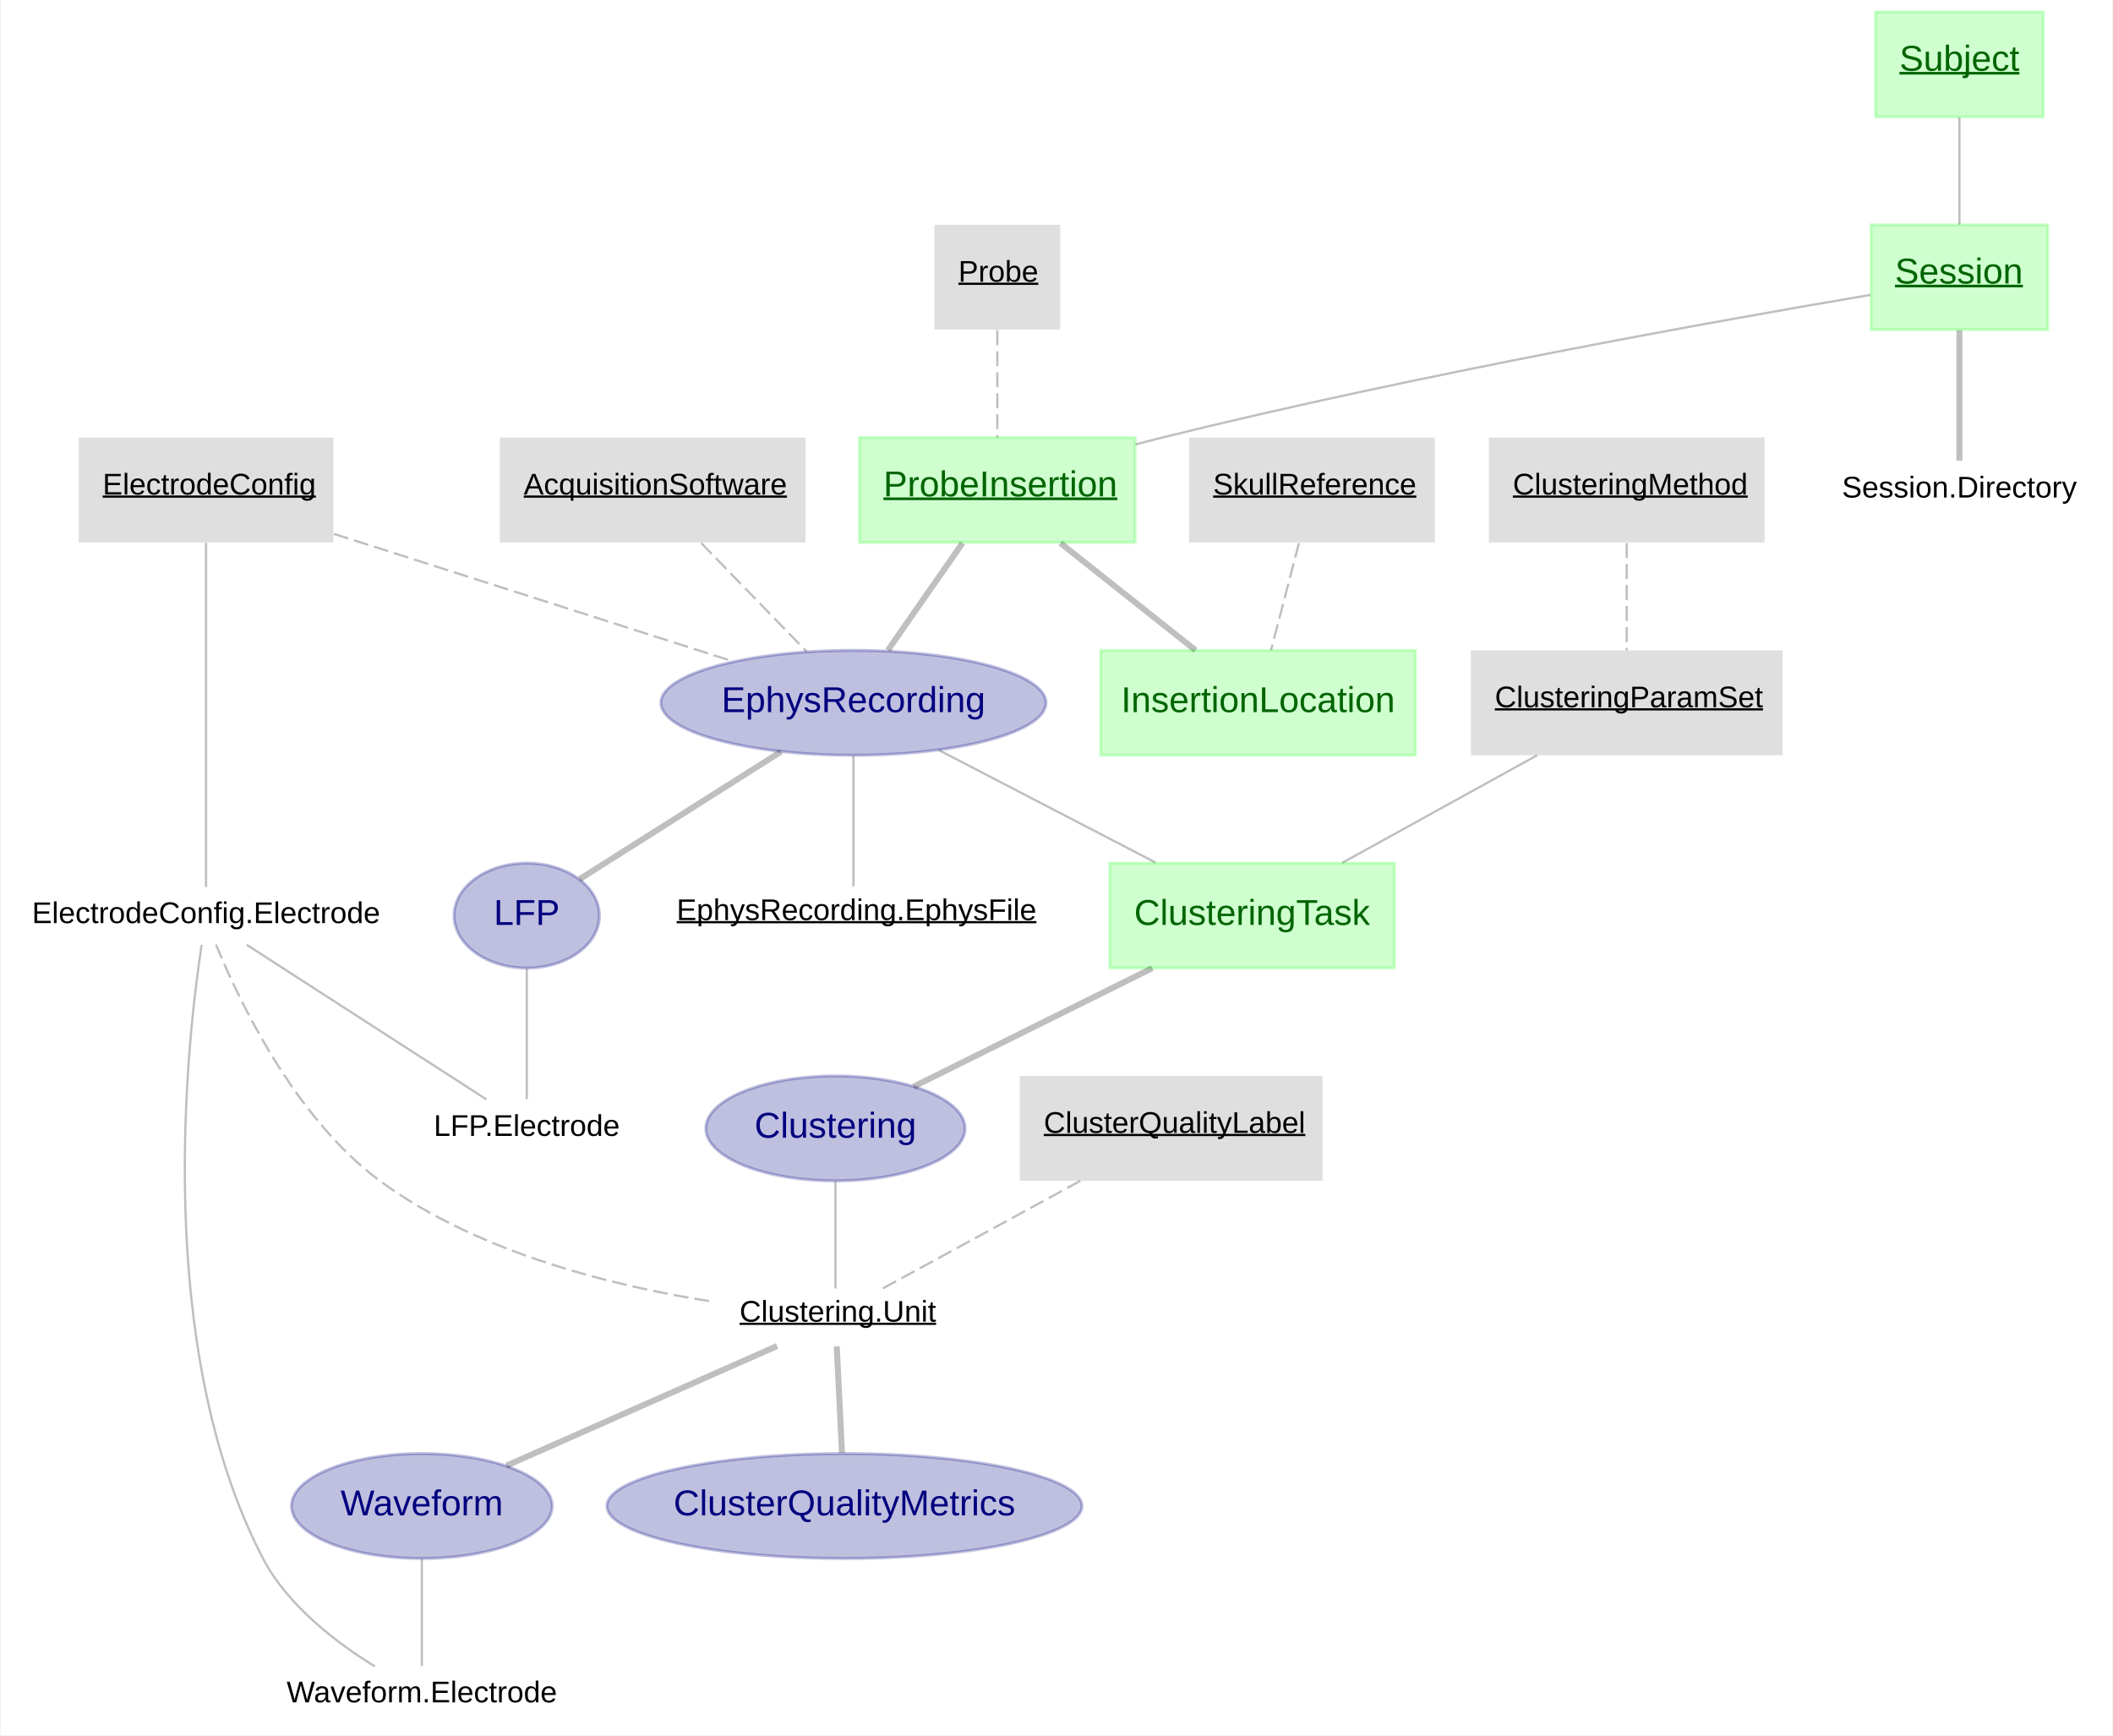
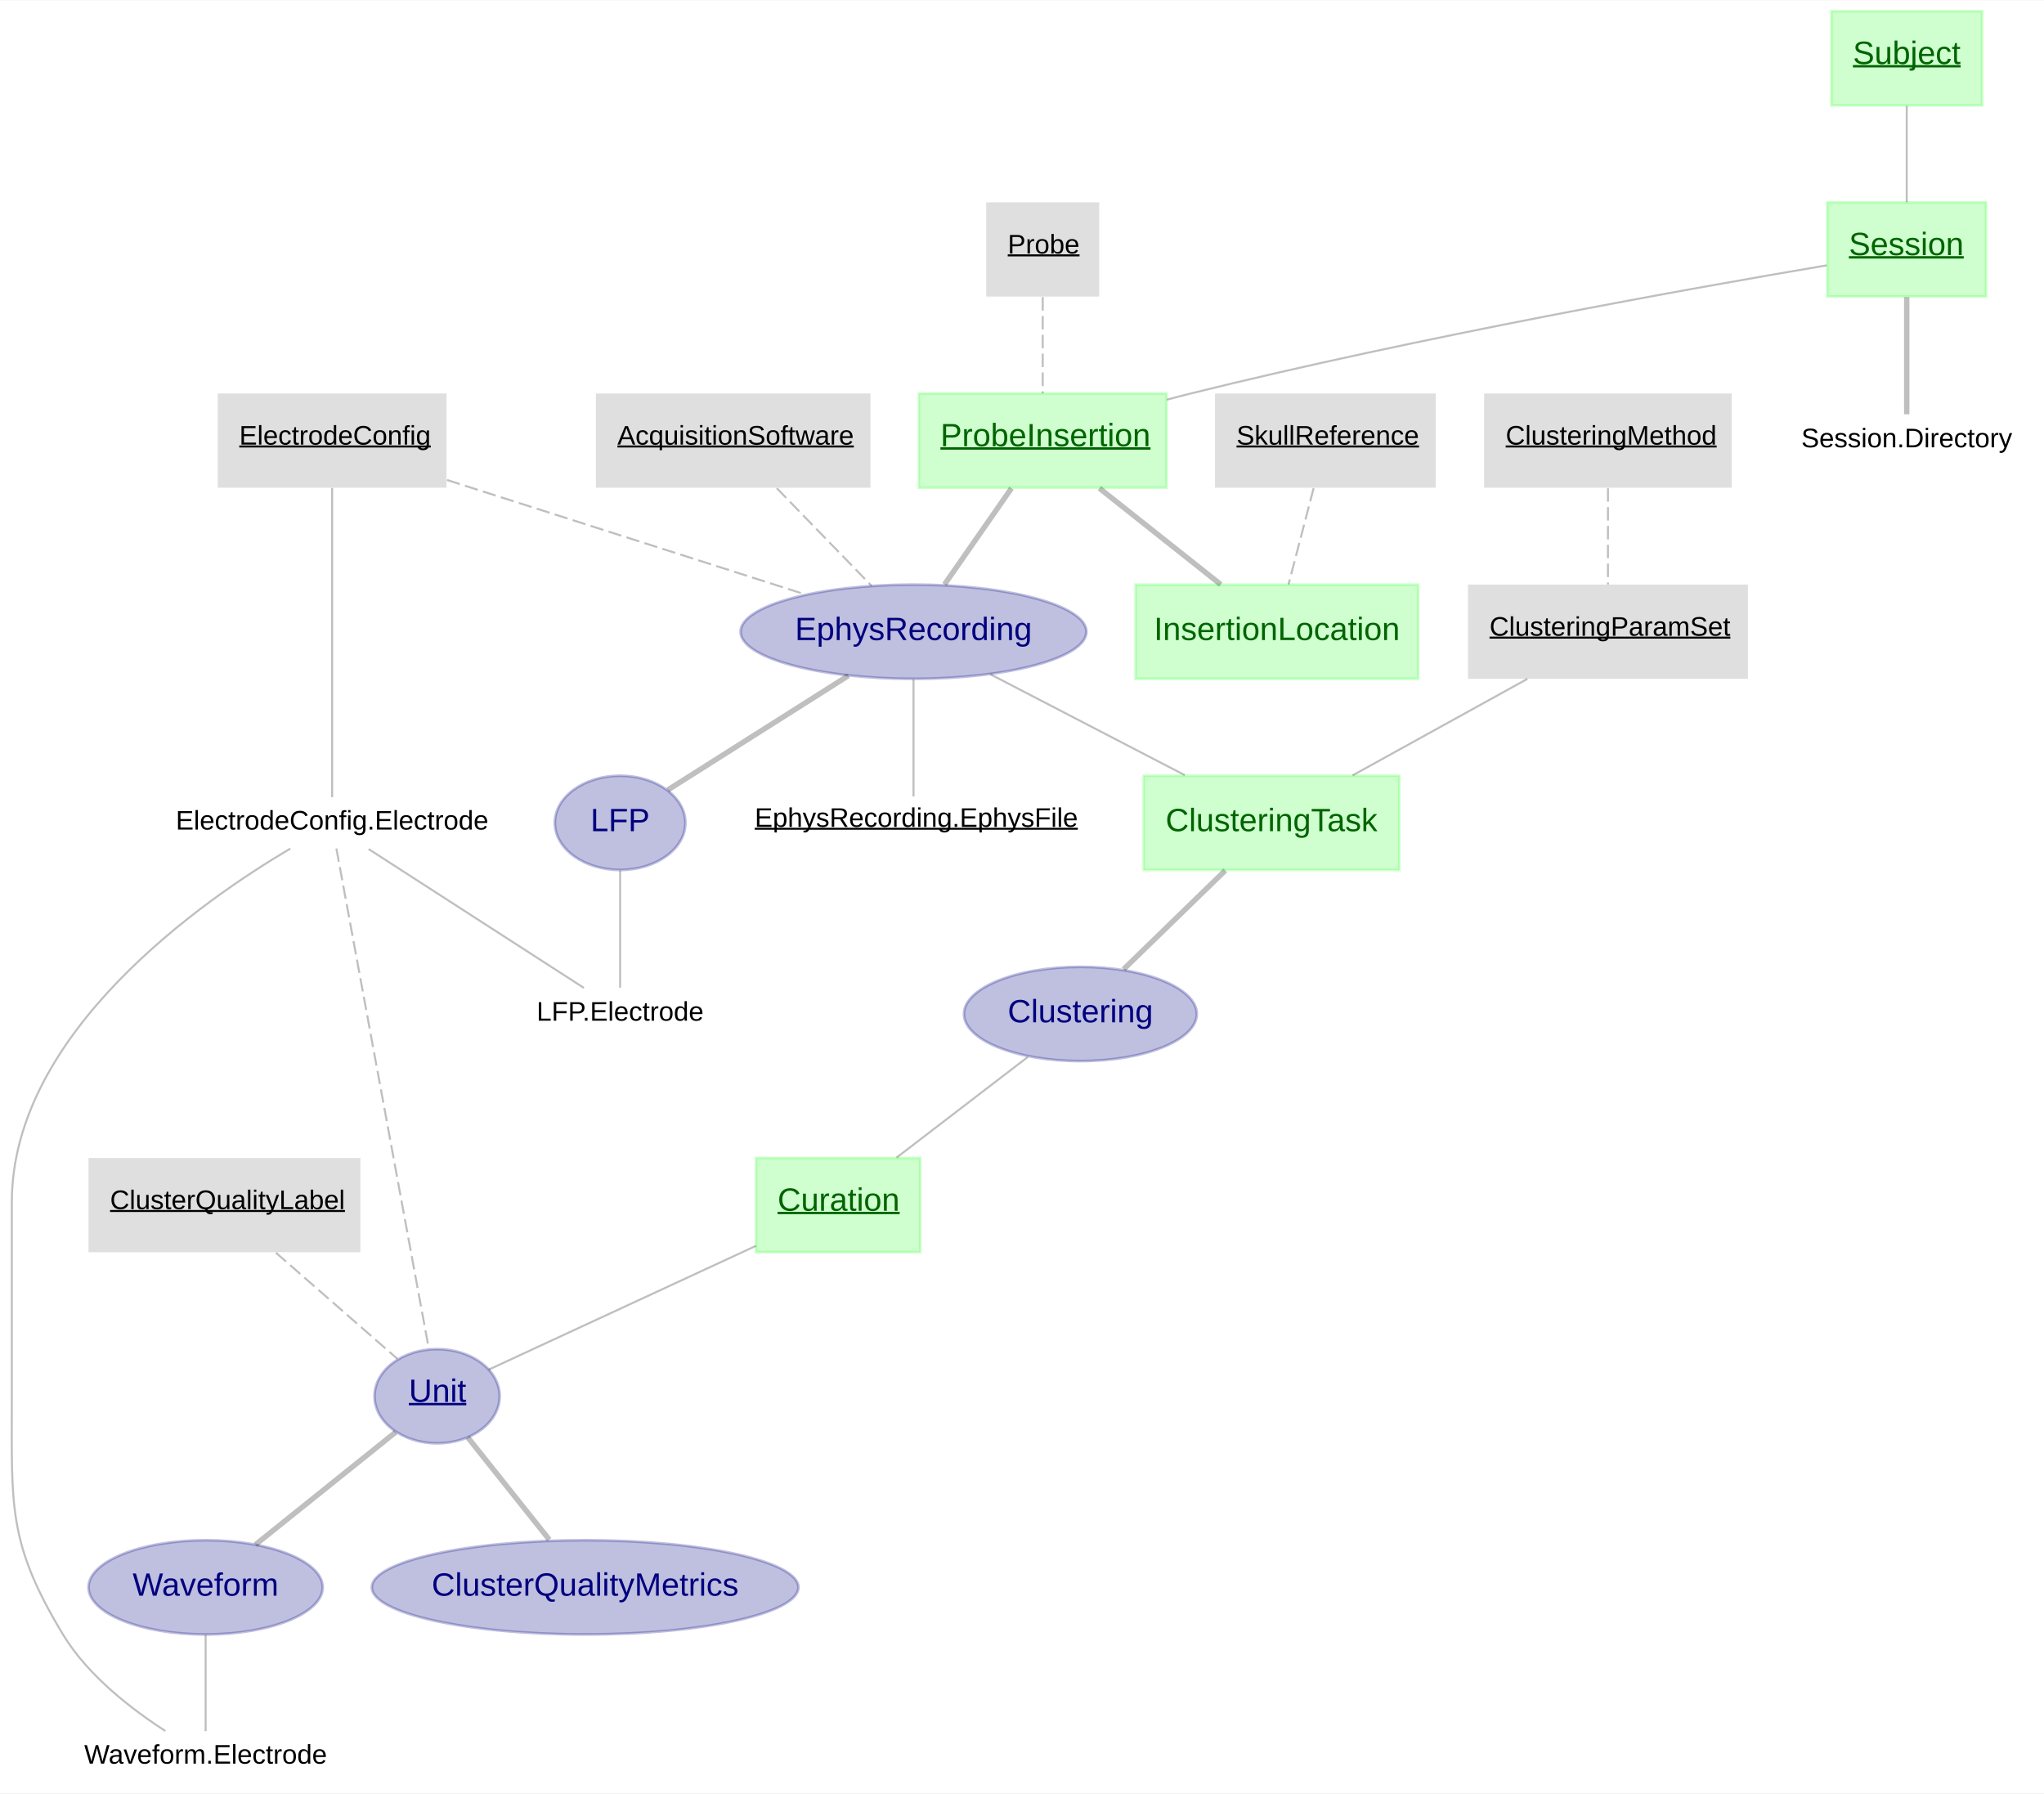
- <svg xmlns="http://www.w3.org/2000/svg" xmlns:xlink="http://www.w3.org/1999/xlink" height="579pt" viewBox="0.00 0.00 704.50 579.00" width="705pt">
-   <g class="graph" id="graph0" transform="scale(1 1) rotate(0) translate(4 575)">
-     <polygon fill="white" points="-4,4 -4,-575 700.5,-575 700.5,4 -4,4" stroke="none" />
+ <svg xmlns="http://www.w3.org/2000/svg" xmlns:xlink="http://www.w3.org/1999/xlink" height="666pt" viewBox="0.00 0.00 759.39 666.00" width="759pt">
+   <g class="graph" id="graph0" transform="scale(1 1) rotate(0) translate(4 662)">
+     <polygon fill="white" points="-4,4 -4,-662 755.391,-662 755.391,4 -4,4" stroke="none" />
    <g class="node" id="node1">
      <g id="a_node1">
        <a xlink:title="→ EphysRecording ------------------------------ lfp_sampling_rate     lfp_time_stamps       lfp_mean              ">
-           <ellipse cx="171.5" cy="-269.5" fill="#00007f" fill-opacity="0.251" rx="24.251" ry="17.5" stroke="#00007f" stroke-opacity="0.251" />
-           <text fill="#00007f" font-family="arial" font-size="12.00" text-anchor="middle" x="171.5" y="-266.4">LFP</text>
-         </a>
-       </g>
+           <ellipse cx="226.391" cy="-356.5" fill="#00007f" fill-opacity="0.251" rx="24.251" ry="17.5" stroke="#00007f" stroke-opacity="0.251" />
+           <text fill="#00007f" font-family="arial" font-size="12.00" text-anchor="middle" x="226.391" y="-353.4">LFP</text>
+         </a>
+       </g>
+     </g>
+     <g class="node" id="node9">
+       <g id="a_node9">
+         <a xlink:title="→ LFP → ElectrodeConfig.Electrode ------------------------------ lfp                   ">
+           <polygon fill="none" points="265.891,-295 186.891,-295 186.891,-276 265.891,-276 265.891,-295" stroke="none" />
+           <text font-family="arial" font-size="10.00" text-anchor="middle" x="226.391" y="-283">LFP.Electrode</text>
+         </a>
+       </g>
+     </g>
+     <g class="edge" id="edge1">
+       <path d="M226.391,-338.797C226.391,-325.077 226.391,-306.185 226.391,-295.265" fill="none" stroke="#000000" stroke-opacity="0.251" stroke-width="0.75" />
+     </g>
+     <g class="node" id="node2">
+       <g id="a_node2">
+         <a xlink:title="→ ClusteringTask ------------------------------ clustering_time       ">
+           <ellipse cx="397.391" cy="-285.5" fill="#00007f" fill-opacity="0.251" rx="43.25" ry="17.5" stroke="#00007f" stroke-opacity="0.251" />
+           <text fill="#00007f" font-family="arial" font-size="12.00" text-anchor="middle" x="397.391" y="-282.4">Clustering</text>
+         </a>
+       </g>
+     </g>
+     <g class="node" id="node12">
+       <g id="a_node12">
+         <a xlink:title="→ Clustering curation_id           ------------------------------ curation_time         curation_output_dir   quality_control       manual_curation       curation_note=&quot;&quot;      ">
+           <polygon fill="#00ff00" fill-opacity="0.188" points="337.891,-232 276.891,-232 276.891,-197 337.891,-197 337.891,-232" stroke="#00ff00" stroke-opacity="0.188" />
+           <text fill="darkgreen" font-family="arial" font-size="12.00" text-anchor="start" text-decoration="underline" x="284.891" y="-212.4">Curation</text>
+         </a>
+       </g>
+     </g>
+     <g class="edge" id="edge2">
+       <path d="M377.863,-269.528C363.49,-258.509 343.95,-243.528 329.09,-232.136" fill="none" stroke="#000000" stroke-opacity="0.251" stroke-width="0.75" />
+     </g>
+     <g class="node" id="node3">
+       <g id="a_node3">
+         <a xlink:title="→ Session ------------------------------ session_dir           ">
+           <polygon fill="none" points="751.391,-508 657.391,-508 657.391,-489 751.391,-489 751.391,-508" stroke="none" />
+           <text font-family="arial" font-size="10.00" text-anchor="middle" x="704.391" y="-496">Session.Directory</text>
+         </a>
+       </g>
+     </g>
+     <g class="node" id="node4">
+       <g id="a_node4">
+         <a xlink:title="electrode_config_hash  ------------------------------ → ProbeType electrode_config_name  ">
+           <polygon fill="#000000" fill-opacity="0.125" points="161.891,-516 76.891,-516 76.891,-481 161.891,-481 161.891,-516" stroke="none" />
+           <text font-family="arial" font-size="10.00" text-anchor="start" text-decoration="underline" x="84.891" y="-497">ElectrodeConfig</text>
+         </a>
+       </g>
+     </g>
+     <g class="node" id="node6">
+       <g id="a_node6">
+         <a xlink:title="→ ProbeInsertion ------------------------------ → ElectrodeConfig → AcquisitionSoftware sampling_rate         ">
+           <ellipse cx="335.391" cy="-427.5" fill="#00007f" fill-opacity="0.251" rx="64.25" ry="17.5" stroke="#00007f" stroke-opacity="0.251" />
+           <text fill="#00007f" font-family="arial" font-size="12.00" text-anchor="middle" x="335.391" y="-424.4">EphysRecording</text>
+         </a>
+       </g>
+     </g>
+     <g class="edge" id="edge3">
+       <path d="M162.066,-483.868C200.794,-471.496 257.475,-453.39 295.358,-441.288" fill="none" stroke="#000000" stroke-dasharray="5,2" stroke-opacity="0.251" stroke-width="0.75" />
+     </g>
+     <g class="node" id="node18">
+       <g id="a_node18">
+         <a xlink:title="→ ElectrodeConfig → ProbeType.Electrode ------------------------------ used_in_reference=null  ">
+           <polygon fill="none" points="183.891,-366 54.891,-366 54.891,-347 183.891,-347 183.891,-366" stroke="none" />
+           <text font-family="arial" font-size="10.00" text-anchor="middle" x="119.391" y="-354">ElectrodeConfig.Electrode</text>
+         </a>
+       </g>
+     </g>
+     <g class="edge" id="edge4">
+       <path d="M119.391,-480.89C119.391,-450.904 119.391,-388.736 119.391,-366.035" fill="none" stroke="#000000" stroke-opacity="0.251" stroke-width="0.75" />
+     </g>
+     <g class="node" id="node5">
+       <g id="a_node5">
+         <a xlink:title="→ ProbeInsertion ------------------------------ → SkullReference ap_location           ml_location           depth                 theta=null            phi=null              beta=null             ">
+           <polygon fill="#00ff00" fill-opacity="0.188" points="522.891,-445 417.891,-445 417.891,-410 522.891,-410 522.891,-445" stroke="#00ff00" stroke-opacity="0.188" />
+           <text fill="darkgreen" font-family="arial" font-size="12.00" text-anchor="middle" x="470.391" y="-424.4">InsertionLocation</text>
+         </a>
+       </g>
+     </g>
+     <g class="edge" id="edge5">
+       <path d="M311.201,-411.187C290.88,-398.323 262.315,-380.241 244.078,-368.696" fill="none" stroke="#000000" stroke-opacity="0.251" stroke-width="2" />
+     </g>
+     <g class="node" id="node16">
+       <g id="a_node16">
+         <a xlink:title="→ EphysRecording → ClusteringParamSet ------------------------------ clustering_output_dir  task_mode=&quot;load&quot;      ">
+           <polygon fill="#00ff00" fill-opacity="0.188" points="515.891,-374 420.891,-374 420.891,-339 515.891,-339 515.891,-374" stroke="#00ff00" stroke-opacity="0.188" />
+           <text fill="darkgreen" font-family="arial" font-size="12.00" text-anchor="middle" x="468.391" y="-353.4">ClusteringTask</text>
+         </a>
+       </g>
+     </g>
+     <g class="edge" id="edge6">
+       <path d="M363.923,-411.698C385.142,-400.689 414.118,-385.657 436.171,-374.216" fill="none" stroke="#000000" stroke-opacity="0.251" stroke-width="0.75" />
+     </g>
+     <g class="node" id="node21">
+       <g id="a_node21">
+         <a xlink:title="→ EphysRecording file_path             ">
+           <polygon fill="none" points="402.391,-366 268.391,-366 268.391,-347 402.391,-347 402.391,-366" stroke="none" />
+           <text font-family="arial" font-size="10.00" text-anchor="start" text-decoration="underline" x="276.391" y="-355">EphysRecording.EphysFile</text>
+         </a>
+       </g>
+     </g>
+     <g class="edge" id="edge7">
+       <path d="M335.391,-409.797C335.391,-396.077 335.391,-377.185 335.391,-366.265" fill="none" stroke="#000000" stroke-opacity="0.251" stroke-width="0.75" />
+     </g>
+     <g class="node" id="node7">
+       <g id="a_node7">
+         <a xlink:title="→ Unit ------------------------------ peak_chn_waveform_mean  ">
+           <ellipse cx="72.391" cy="-72.5" fill="#00007f" fill-opacity="0.251" rx="43.501" ry="17.5" stroke="#00007f" stroke-opacity="0.251" />
+           <text fill="#00007f" font-family="arial" font-size="12.00" text-anchor="middle" x="72.391" y="-69.4">Waveform</text>
+         </a>
+       </g>
+     </g>
+     <g class="node" id="node19">
+       <g id="a_node19">
+         <a xlink:title="→ Waveform → ElectrodeConfig.Electrode ------------------------------ waveform_mean         waveforms=null        ">
+           <polygon fill="none" points="124.391,-19 20.391,-19 20.391,-0 124.391,-0 124.391,-19" stroke="none" />
+           <text font-family="arial" font-size="10.00" text-anchor="middle" x="72.391" y="-7">Waveform.Electrode</text>
+         </a>
+       </g>
+     </g>
+     <g class="edge" id="edge8">
+       <path d="M72.391,-54.831C72.391,-43.261 72.391,-28.322 72.391,-19.078" fill="none" stroke="#000000" stroke-opacity="0.251" stroke-width="0.75" />
+     </g>
+     <g class="node" id="node8">
+       <g id="a_node8">
+         <a xlink:title="cluster_quality_label  ------------------------------ cluster_quality_description  ">
+           <polygon fill="#000000" fill-opacity="0.125" points="129.891,-232 28.891,-232 28.891,-197 129.891,-197 129.891,-232" stroke="none" />
+           <text font-family="arial" font-size="10.00" text-anchor="start" text-decoration="underline" x="36.891" y="-213">ClusterQualityLabel</text>
+         </a>
+       </g>
+     </g>
+     <g class="node" id="node22">
+       <g id="a_node22">
+         <a xlink:title="→ Curation unit                  ------------------------------ → ElectrodeConfig.Electrode → ClusterQualityLabel spike_count           spike_times           spike_sites           spike_depths          ">
+           <ellipse cx="158.391" cy="-143.5" fill="#00007f" fill-opacity="0.251" rx="23.251" ry="17.5" stroke="#00007f" stroke-opacity="0.251" />
+           <text fill="#00007f" font-family="arial" font-size="12.00" text-anchor="start" text-decoration="underline" x="147.891" y="-141.4">Unit</text>
+         </a>
+       </g>
+     </g>
+     <g class="edge" id="edge9">
+       <path d="M98.515,-196.797C112.397,-184.672 130.903,-168.509 143.648,-157.377" fill="none" stroke="#000000" stroke-dasharray="5,2" stroke-opacity="0.251" stroke-width="0.75" />
+     </g>
+     <g class="node" id="node10">
+       <g id="a_node10">
+         <a xlink:title="subject               ------------------------------ sex                   subject_birth_date    subject_description=&quot;&quot;  ">
+           <polygon fill="#00ff00" fill-opacity="0.188" points="732.391,-658 676.391,-658 676.391,-623 732.391,-623 732.391,-658" stroke="#00ff00" stroke-opacity="0.188" />
+           <text fill="darkgreen" font-family="arial" font-size="12.00" text-anchor="start" text-decoration="underline" x="684.391" y="-638.4">Subject</text>
+         </a>
+       </g>
+     </g>
+     <g class="node" id="node14">
+       <g id="a_node14">
+         <a xlink:title="→ Subject session_datetime      ">
+           <polygon fill="#00ff00" fill-opacity="0.188" points="733.891,-587 674.891,-587 674.891,-552 733.891,-552 733.891,-587" stroke="#00ff00" stroke-opacity="0.188" />
+           <text fill="darkgreen" font-family="arial" font-size="12.00" text-anchor="start" text-decoration="underline" x="682.891" y="-567.4">Session</text>
+         </a>
+       </g>
+     </g>
+     <g class="edge" id="edge10">
+       <path d="M704.391,-622.797C704.391,-611.949 704.391,-597.867 704.391,-587.049" fill="none" stroke="#000000" stroke-opacity="0.251" stroke-width="0.75" />
+     </g>
+     <g class="node" id="node11">
+       <g id="a_node11">
+         <a xlink:title="acq_software          ">
+           <polygon fill="#000000" fill-opacity="0.125" points="319.391,-516 217.391,-516 217.391,-481 319.391,-481 319.391,-516" stroke="none" />
+           <text font-family="arial" font-size="10.00" text-anchor="start" text-decoration="underline" x="225.391" y="-497">AcquisitionSoftware</text>
+         </a>
+       </g>
+     </g>
+     <g class="edge" id="edge11">
+       <path d="M284.61,-480.797C295.299,-469.789 309.221,-455.452 319.783,-444.574" fill="none" stroke="#000000" stroke-dasharray="5,2" stroke-opacity="0.251" stroke-width="0.75" />
+     </g>
+     <g class="edge" id="edge12">
+       <path d="M276.879,-199.37C247.08,-185.571 202.653,-164.997 177.522,-153.359" fill="none" stroke="#000000" stroke-opacity="0.251" stroke-width="0.75" />
+     </g>
+     <g class="node" id="node13">
+       <g id="a_node13">
+         <a xlink:title="skull_reference       ">
+           <polygon fill="#000000" fill-opacity="0.125" points="529.391,-516 447.391,-516 447.391,-481 529.391,-481 529.391,-516" stroke="none" />
+           <text font-family="arial" font-size="10.00" text-anchor="start" text-decoration="underline" x="455.391" y="-497">SkullReference</text>
+         </a>
+       </g>
+     </g>
+     <g class="edge" id="edge13">
+       <path d="M484.034,-480.797C481.204,-469.949 477.531,-455.867 474.709,-445.049" fill="none" stroke="#000000" stroke-dasharray="5,2" stroke-opacity="0.251" stroke-width="0.75" />
+     </g>
+     <g class="edge" id="edge14">
+       <path d="M704.391,-551.797C704.391,-538.077 704.391,-519.185 704.391,-508.265" fill="none" stroke="#000000" stroke-opacity="0.251" stroke-width="2" />
+     </g>
+     <g class="node" id="node24">
+       <g id="a_node24">
+         <a xlink:title="→ Session insertion_number      ------------------------------ → Probe ">
+           <polygon fill="#00ff00" fill-opacity="0.188" points="429.391,-516 337.391,-516 337.391,-481 429.391,-481 429.391,-516" stroke="#00ff00" stroke-opacity="0.188" />
+           <text fill="darkgreen" font-family="arial" font-size="12.00" text-anchor="start" text-decoration="underline" x="345.391" y="-496.4">ProbeInsertion</text>
+         </a>
+       </g>
+     </g>
+     <g class="edge" id="edge15">
+       <path d="M674.664,-563.599C625.283,-555.243 523.369,-537.08 438.391,-516 435.489,-515.28 432.511,-514.502 429.516,-513.69" fill="none" stroke="#000000" stroke-opacity="0.251" stroke-width="0.75" />
+     </g>
+     <g class="node" id="node15">
+       <g id="a_node15">
+         <a xlink:title="clustering_method     ------------------------------ clustering_method_desc  ">
+           <polygon fill="#000000" fill-opacity="0.125" points="639.391,-516 547.391,-516 547.391,-481 639.391,-481 639.391,-516" stroke="none" />
+           <text font-family="arial" font-size="10.00" text-anchor="start" text-decoration="underline" x="555.391" y="-497">ClusteringMethod</text>
+         </a>
+       </g>
+     </g>
+     <g class="node" id="node17">
+       <g id="a_node17">
+         <a xlink:title="paramset_idx          ------------------------------ → ClusteringMethod paramset_desc         param_set_hash        params                UNIQUE INDEX (param_set_hash) ">
+           <polygon fill="#000000" fill-opacity="0.125" points="645.391,-445 541.391,-445 541.391,-410 645.391,-410 645.391,-445" stroke="none" />
+           <text font-family="arial" font-size="10.00" text-anchor="start" text-decoration="underline" x="549.391" y="-426">ClusteringParamSet</text>
+         </a>
+       </g>
+     </g>
+     <g class="edge" id="edge16">
+       <path d="M593.391,-480.797C593.391,-469.949 593.391,-455.867 593.391,-445.049" fill="none" stroke="#000000" stroke-dasharray="5,2" stroke-opacity="0.251" stroke-width="0.75" />
+     </g>
+     <g class="edge" id="edge17">
+       <path d="M451.204,-338.797C439.713,-327.629 424.696,-313.036 413.447,-302.103" fill="none" stroke="#000000" stroke-opacity="0.251" stroke-width="2" />
+     </g>
+     <g class="edge" id="edge18">
+       <path d="M563.451,-409.973C543.805,-399.128 518.205,-384.997 498.521,-374.132" fill="none" stroke="#000000" stroke-opacity="0.251" stroke-width="0.75" />
+     </g>
+     <g class="edge" id="edge19">
+       <path d="M132.943,-346.761C153.525,-333.489 192.433,-308.398 212.95,-295.168" fill="none" stroke="#000000" stroke-opacity="0.251" stroke-width="0.75" />
+     </g>
+     <g class="edge" id="edge20">
+       <path d="M103.834,-346.924C71.578,-327.869 0.391,-278.661 0.391,-215.5 0.391,-215.5 0.391,-215.5 0.391,-142.5 0.391,-102.705 -1.174,-89.069 19.391,-55 28.705,-39.571 45.3,-26.945 57.447,-19.134" fill="none" stroke="#000000" stroke-opacity="0.251" stroke-width="0.75" />
+     </g>
+     <g class="edge" id="edge21">
+       <path d="M120.969,-346.967C126.84,-315.202 147.494,-203.457 155.338,-161.018" fill="none" stroke="#000000" stroke-dasharray="5,2" stroke-opacity="0.251" stroke-width="0.75" />
+     </g>
+     <g class="node" id="node20">
+       <g id="a_node20">
+         <a xlink:title="→ Unit ------------------------------ amp                   snr                   isi_violation         firing_rate           presence_ratio        amplitude_cutoff      isolation_distance=null  l_ratio=null          d_prime=null          nn_hit_rate=null      nn_miss_rate=null     silhouette_score=null  max_drift=null        cumulative_drift=null  ">
+           <ellipse cx="213.391" cy="-72.5" fill="#00007f" fill-opacity="0.251" rx="79.25" ry="17.5" stroke="#00007f" stroke-opacity="0.251" />
+           <text fill="#00007f" font-family="arial" font-size="12.00" text-anchor="middle" x="213.391" y="-69.4">ClusterQualityMetrics</text>
+         </a>
+       </g>
+     </g>
+     <g class="edge" id="edge22">
+       <path d="M143.016,-130.164C128.426,-118.458 106.476,-100.847 90.925,-88.37" fill="none" stroke="#000000" stroke-opacity="0.251" stroke-width="2" />
+     </g>
+     <g class="edge" id="edge23">
+       <path d="M169.787,-128.203C178.597,-117.151 190.812,-101.827 200.073,-90.209" fill="none" stroke="#000000" stroke-opacity="0.251" stroke-width="2" />
    </g>
    <g class="node" id="node23">
      <g id="a_node23">
-         <a xlink:title="→ LFP → ElectrodeConfig.Electrode ------------------------------ lfp                   ">
-           <polygon fill="none" points="211,-208 132,-208 132,-189 211,-189 211,-208" stroke="none" />
-           <text font-family="arial" font-size="10.00" text-anchor="middle" x="171.5" y="-196">LFP.Electrode</text>
-         </a>
-       </g>
-     </g>
-     <g class="edge" id="edge1">
-       <path d="M171.5,-251.797C171.5,-238.077 171.5,-219.185 171.5,-208.265" fill="none" stroke="#000000" stroke-opacity="0.251" stroke-width="0.75" />
-     </g>
-     <g class="node" id="node2">
-       <g id="a_node2">
-         <a xlink:title="acq_software          ">
-           <polygon fill="#000000" fill-opacity="0.125" points="264.5,-429 162.5,-429 162.5,-394 264.5,-394 264.5,-429" stroke="none" />
-           <text font-family="arial" font-size="10.00" text-anchor="start" text-decoration="underline" x="170.5" y="-410">AcquisitionSoftware</text>
-         </a>
-       </g>
-     </g>
-     <g class="node" id="node14">
-       <g id="a_node14">
-         <a xlink:title="→ ProbeInsertion ------------------------------ → ElectrodeConfig → AcquisitionSoftware sampling_rate         ">
-           <ellipse cx="280.5" cy="-340.5" fill="#00007f" fill-opacity="0.251" rx="64.25" ry="17.5" stroke="#00007f" stroke-opacity="0.251" />
-           <text fill="#00007f" font-family="arial" font-size="12.00" text-anchor="middle" x="280.5" y="-337.4">EphysRecording</text>
-         </a>
-       </g>
-     </g>
-     <g class="edge" id="edge2">
-       <path d="M229.719,-393.797C240.408,-382.789 254.329,-368.452 264.892,-357.574" fill="none" stroke="#000000" stroke-dasharray="5,2" stroke-opacity="0.251" stroke-width="0.75" />
-     </g>
-     <g class="node" id="node3">
-       <g id="a_node3">
-         <a xlink:title="→ ClusteringTask ------------------------------ clustering_time       quality_control       manual_curation       clustering_note=&quot;&quot;    ">
-           <ellipse cx="274.5" cy="-198.5" fill="#00007f" fill-opacity="0.251" rx="43.25" ry="17.5" stroke="#00007f" stroke-opacity="0.251" />
-           <text fill="#00007f" font-family="arial" font-size="12.00" text-anchor="middle" x="274.5" y="-195.4">Clustering</text>
-         </a>
-       </g>
-     </g>
-     <g class="node" id="node15">
-       <g id="a_node15">
-         <a xlink:title="→ Clustering unit                  ------------------------------ → ElectrodeConfig.Electrode → ClusterQualityLabel spike_count           spike_times           spike_sites           spike_depths          ">
-           <polygon fill="none" points="314.5,-145 234.5,-145 234.5,-126 314.5,-126 314.5,-145" stroke="none" />
-           <text font-family="arial" font-size="10.00" text-anchor="start" text-decoration="underline" x="242.5" y="-134">Clustering.Unit</text>
-         </a>
-       </g>
-     </g>
-     <g class="edge" id="edge3">
-       <path d="M274.5,-180.831C274.5,-169.261 274.5,-154.322 274.5,-145.078" fill="none" stroke="#000000" stroke-opacity="0.251" stroke-width="0.75" />
-     </g>
-     <g class="node" id="node4">
-       <g id="a_node4">
-         <a xlink:title="skull_reference       ">
-           <polygon fill="#000000" fill-opacity="0.125" points="474.5,-429 392.5,-429 392.5,-394 474.5,-394 474.5,-429" stroke="none" />
-           <text font-family="arial" font-size="10.00" text-anchor="start" text-decoration="underline" x="400.5" y="-410">SkullReference</text>
-         </a>
-       </g>
-     </g>
-     <g class="node" id="node17">
-       <g id="a_node17">
-         <a xlink:title="→ ProbeInsertion ------------------------------ → SkullReference ap_location           ml_location           depth                 theta=null            phi=null              beta=null             ">
-           <polygon fill="#00ff00" fill-opacity="0.188" points="468,-358 363,-358 363,-323 468,-323 468,-358" stroke="#00ff00" stroke-opacity="0.188" />
-           <text fill="darkgreen" font-family="arial" font-size="12.00" text-anchor="middle" x="415.5" y="-337.4">InsertionLocation</text>
-         </a>
-       </g>
-     </g>
-     <g class="edge" id="edge4">
-       <path d="M429.143,-393.797C426.313,-382.949 422.639,-368.867 419.817,-358.049" fill="none" stroke="#000000" stroke-dasharray="5,2" stroke-opacity="0.251" stroke-width="0.75" />
-     </g>
-     <g class="node" id="node5">
-       <g id="a_node5">
-         <a xlink:title="→ Session ------------------------------ session_dir           ">
-           <polygon fill="none" points="696.5,-421 602.5,-421 602.5,-402 696.5,-402 696.5,-421" stroke="none" />
-           <text font-family="arial" font-size="10.00" text-anchor="middle" x="649.5" y="-409">Session.Directory</text>
-         </a>
-       </g>
-     </g>
-     <g class="node" id="node6">
-       <g id="a_node6">
-         <a xlink:title="→ ElectrodeConfig → ProbeType.Electrode ------------------------------ used_in_reference=null  ">
-           <polygon fill="none" points="129,-279 0,-279 0,-260 129,-260 129,-279" stroke="none" />
-           <text font-family="arial" font-size="10.00" text-anchor="middle" x="64.5" y="-267">ElectrodeConfig.Electrode</text>
-         </a>
-       </g>
-     </g>
-     <g class="edge" id="edge5">
-       <path d="M67.826,-259.826C75.022,-242.225 93.744,-202.193 122.5,-181 155.481,-156.694 201.561,-145.607 234.32,-140.585" fill="none" stroke="#000000" stroke-dasharray="5,2" stroke-opacity="0.251" stroke-width="0.75" />
-     </g>
-     <g class="node" id="node16">
-       <g id="a_node16">
-         <a xlink:title="→ Waveform → ElectrodeConfig.Electrode ------------------------------ waveform_mean         waveforms=null        ">
-           <polygon fill="none" points="188.5,-19 84.5,-19 84.5,-0 188.5,-0 188.5,-19" stroke="none" />
-           <text font-family="arial" font-size="10.00" text-anchor="middle" x="136.5" y="-7">Waveform.Electrode</text>
-         </a>
-       </g>
-     </g>
-     <g class="edge" id="edge6">
-       <path d="M63.025,-259.712C58.362,-229.267 46.343,-126.275 83.5,-55 91.776,-39.126 108.372,-26.655 120.8,-19.004" fill="none" stroke="#000000" stroke-opacity="0.251" stroke-width="0.75" />
-     </g>
-     <g class="edge" id="edge7">
-       <path d="M78.052,-259.761C98.633,-246.489 137.542,-221.398 158.058,-208.168" fill="none" stroke="#000000" stroke-opacity="0.251" stroke-width="0.75" />
-     </g>
-     <g class="node" id="node7">
-       <g id="a_node7">
-         <a xlink:title="→ Subject session_datetime      ">
-           <polygon fill="#00ff00" fill-opacity="0.188" points="679,-500 620,-500 620,-465 679,-465 679,-500" stroke="#00ff00" stroke-opacity="0.188" />
-           <text fill="darkgreen" font-family="arial" font-size="12.00" text-anchor="start" text-decoration="underline" x="628" y="-480.4">Session</text>
-         </a>
-       </g>
-     </g>
-     <g class="edge" id="edge8">
-       <path d="M649.5,-464.797C649.5,-451.077 649.5,-432.185 649.5,-421.265" fill="none" stroke="#000000" stroke-opacity="0.251" stroke-width="2" />
-     </g>
-     <g class="node" id="node22">
-       <g id="a_node22">
-         <a xlink:title="→ Session insertion_number      ------------------------------ → Probe ">
-           <polygon fill="#00ff00" fill-opacity="0.188" points="374.5,-429 282.5,-429 282.5,-394 374.5,-394 374.5,-429" stroke="#00ff00" stroke-opacity="0.188" />
-           <text fill="darkgreen" font-family="arial" font-size="12.00" text-anchor="start" text-decoration="underline" x="290.5" y="-409.4">ProbeInsertion</text>
-         </a>
-       </g>
-     </g>
-     <g class="edge" id="edge9">
-       <path d="M619.772,-476.599C570.391,-468.243 468.477,-450.08 383.5,-429 380.597,-428.28 377.62,-427.502 374.624,-426.69" fill="none" stroke="#000000" stroke-opacity="0.251" stroke-width="0.75" />
-     </g>
-     <g class="node" id="node8">
-       <g id="a_node8">
-         <a xlink:title="→ Clustering.Unit ------------------------------ peak_chn_waveform_mean  ">
-           <ellipse cx="136.5" cy="-72.5" fill="#00007f" fill-opacity="0.251" rx="43.501" ry="17.5" stroke="#00007f" stroke-opacity="0.251" />
-           <text fill="#00007f" font-family="arial" font-size="12.00" text-anchor="middle" x="136.5" y="-69.4">Waveform</text>
-         </a>
-       </g>
-     </g>
-     <g class="edge" id="edge10">
-       <path d="M136.5,-54.831C136.5,-43.261 136.5,-28.322 136.5,-19.078" fill="none" stroke="#000000" stroke-opacity="0.251" stroke-width="0.75" />
-     </g>
-     <g class="node" id="node9">
-       <g id="a_node9">
-         <a xlink:title="subject               ------------------------------ sex                   subject_birth_date    subject_description=&quot;&quot;  ">
-           <polygon fill="#00ff00" fill-opacity="0.188" points="677.5,-571 621.5,-571 621.5,-536 677.5,-536 677.5,-571" stroke="#00ff00" stroke-opacity="0.188" />
-           <text fill="darkgreen" font-family="arial" font-size="12.00" text-anchor="start" text-decoration="underline" x="629.5" y="-551.4">Subject</text>
-         </a>
-       </g>
-     </g>
-     <g class="edge" id="edge11">
-       <path d="M649.5,-535.797C649.5,-524.949 649.5,-510.867 649.5,-500.049" fill="none" stroke="#000000" stroke-opacity="0.251" stroke-width="0.75" />
-     </g>
-     <g class="node" id="node10">
-       <g id="a_node10">
-         <a xlink:title="→ EphysRecording → ClusteringParamSet ------------------------------ clustering_output_dir  ">
-           <polygon fill="#00ff00" fill-opacity="0.188" points="461,-287 366,-287 366,-252 461,-252 461,-287" stroke="#00ff00" stroke-opacity="0.188" />
-           <text fill="darkgreen" font-family="arial" font-size="12.00" text-anchor="middle" x="413.5" y="-266.4">ClusteringTask</text>
-         </a>
-       </g>
-     </g>
-     <g class="edge" id="edge12">
-       <path d="M380.206,-251.973C355.79,-239.853 323.102,-223.626 300.573,-212.443" fill="none" stroke="#000000" stroke-opacity="0.251" stroke-width="2" />
-     </g>
-     <g class="node" id="node11">
-       <g id="a_node11">
-         <a xlink:title="→ Clustering.Unit ------------------------------ amp                   snr                   isi_violation         firing_rate           presence_ratio        amplitude_cutoff      isolation_distance=null  l_ratio=null          d_prime=null          nn_hit_rate=null      nn_miss_rate=null     silhouette_score=null  max_drift=null        cumulative_drift=null  ">
-           <ellipse cx="277.5" cy="-72.5" fill="#00007f" fill-opacity="0.251" rx="79.25" ry="17.5" stroke="#00007f" stroke-opacity="0.251" />
-           <text fill="#00007f" font-family="arial" font-size="12.00" text-anchor="middle" x="277.5" y="-69.4">ClusterQualityMetrics</text>
-         </a>
-       </g>
-     </g>
-     <g class="node" id="node12">
-       <g id="a_node12">
-         <a xlink:title="clustering_method     ------------------------------ clustering_method_desc  ">
-           <polygon fill="#000000" fill-opacity="0.125" points="584.5,-429 492.5,-429 492.5,-394 584.5,-394 584.5,-429" stroke="none" />
-           <text font-family="arial" font-size="10.00" text-anchor="start" text-decoration="underline" x="500.5" y="-410">ClusteringMethod</text>
-         </a>
-       </g>
-     </g>
-     <g class="node" id="node13">
-       <g id="a_node13">
-         <a xlink:title="paramset_idx          ------------------------------ → ClusteringMethod paramset_desc         param_set_hash        params                UNIQUE INDEX (param_set_hash) ">
-           <polygon fill="#000000" fill-opacity="0.125" points="590.5,-358 486.5,-358 486.5,-323 590.5,-323 590.5,-358" stroke="none" />
-           <text font-family="arial" font-size="10.00" text-anchor="start" text-decoration="underline" x="494.5" y="-339">ClusteringParamSet</text>
-         </a>
-       </g>
-     </g>
-     <g class="edge" id="edge13">
-       <path d="M538.5,-393.797C538.5,-382.949 538.5,-368.867 538.5,-358.049" fill="none" stroke="#000000" stroke-dasharray="5,2" stroke-opacity="0.251" stroke-width="0.75" />
-     </g>
-     <g class="edge" id="edge14">
-       <path d="M508.559,-322.973C488.914,-312.128 463.313,-297.997 443.63,-287.132" fill="none" stroke="#000000" stroke-opacity="0.251" stroke-width="0.75" />
-     </g>
-     <g class="edge" id="edge15">
-       <path d="M256.309,-324.187C235.988,-311.323 207.424,-293.241 189.187,-281.696" fill="none" stroke="#000000" stroke-opacity="0.251" stroke-width="2" />
-     </g>
-     <g class="edge" id="edge16">
-       <path d="M309.032,-324.698C330.251,-313.689 359.226,-298.657 381.279,-287.216" fill="none" stroke="#000000" stroke-opacity="0.251" stroke-width="0.75" />
-     </g>
-     <g class="node" id="node19">
-       <g id="a_node19">
-         <a xlink:title="→ EphysRecording file_path             ">
-           <polygon fill="none" points="347.5,-279 213.5,-279 213.5,-260 347.5,-260 347.5,-279" stroke="none" />
-           <text font-family="arial" font-size="10.00" text-anchor="start" text-decoration="underline" x="221.5" y="-268">EphysRecording.EphysFile</text>
-         </a>
-       </g>
-     </g>
-     <g class="edge" id="edge17">
-       <path d="M280.5,-322.797C280.5,-309.077 280.5,-290.185 280.5,-279.265" fill="none" stroke="#000000" stroke-opacity="0.251" stroke-width="0.75" />
-     </g>
-     <g class="edge" id="edge18">
-       <path d="M255.021,-125.89C231.469,-115.479 191.648,-97.877 164.731,-85.979" fill="none" stroke="#000000" stroke-opacity="0.251" stroke-width="2" />
-     </g>
-     <g class="edge" id="edge19">
-       <path d="M274.93,-125.76C275.383,-116.536 276.11,-101.771 276.675,-90.284" fill="none" stroke="#000000" stroke-opacity="0.251" stroke-width="2" />
-     </g>
-     <g class="node" id="node18">
-       <g id="a_node18">
-         <a xlink:title="cluster_quality_label  ------------------------------ cluster_quality_description  ">
-           <polygon fill="#000000" fill-opacity="0.125" points="437,-216 336,-216 336,-181 437,-181 437,-216" stroke="none" />
-           <text font-family="arial" font-size="10.00" text-anchor="start" text-decoration="underline" x="344" y="-197">ClusterQualityLabel</text>
-         </a>
-       </g>
-     </g>
-     <g class="edge" id="edge20">
-       <path d="M356.191,-180.993C334.942,-169.419 307.392,-154.415 290.335,-145.125" fill="none" stroke="#000000" stroke-dasharray="5,2" stroke-opacity="0.251" stroke-width="0.75" />
-     </g>
-     <g class="node" id="node20">
-       <g id="a_node20">
        <a xlink:title="probe                 ------------------------------ → ProbeType probe_comment=&quot;&quot;      ">
-           <polygon fill="#000000" fill-opacity="0.125" points="349.5,-500 307.5,-500 307.5,-465 349.5,-465 349.5,-500" stroke="none" />
-           <text font-family="arial" font-size="10.00" text-anchor="start" text-decoration="underline" x="315.5" y="-481">Probe</text>
-         </a>
-       </g>
-     </g>
-     <g class="edge" id="edge21">
-       <path d="M328.5,-464.797C328.5,-453.949 328.5,-439.867 328.5,-429.049" fill="none" stroke="#000000" stroke-dasharray="5,2" stroke-opacity="0.251" stroke-width="0.75" />
-     </g>
-     <g class="node" id="node21">
-       <g id="a_node21">
-         <a xlink:title="electrode_config_hash  ------------------------------ → ProbeType electrode_config_name  ">
-           <polygon fill="#000000" fill-opacity="0.125" points="107,-429 22,-429 22,-394 107,-394 107,-429" stroke="none" />
-           <text font-family="arial" font-size="10.00" text-anchor="start" text-decoration="underline" x="30" y="-410">ElectrodeConfig</text>
-         </a>
-       </g>
-     </g>
-     <g class="edge" id="edge22">
-       <path d="M64.5,-393.89C64.5,-363.904 64.5,-301.736 64.5,-279.035" fill="none" stroke="#000000" stroke-opacity="0.251" stroke-width="0.75" />
-     </g>
-     <g class="edge" id="edge23">
-       <path d="M107.175,-396.868C145.903,-384.496 202.583,-366.39 240.467,-354.288" fill="none" stroke="#000000" stroke-dasharray="5,2" stroke-opacity="0.251" stroke-width="0.75" />
+           <polygon fill="#000000" fill-opacity="0.125" points="404.391,-587 362.391,-587 362.391,-552 404.391,-552 404.391,-587" stroke="none" />
+           <text font-family="arial" font-size="10.00" text-anchor="start" text-decoration="underline" x="370.391" y="-568">Probe</text>
+         </a>
+       </g>
    </g>
    <g class="edge" id="edge24">
-       <path d="M316.881,-393.797C309.334,-382.949 299.538,-368.867 292.012,-358.049" fill="none" stroke="#000000" stroke-opacity="0.251" stroke-width="2" />
+       <path d="M383.391,-551.797C383.391,-540.949 383.391,-526.867 383.391,-516.049" fill="none" stroke="#000000" stroke-dasharray="5,2" stroke-opacity="0.251" stroke-width="0.75" />
    </g>
    <g class="edge" id="edge25">
-       <path d="M349.56,-393.797C363.239,-382.949 380.994,-368.867 394.634,-358.049" fill="none" stroke="#000000" stroke-opacity="0.251" stroke-width="2" />
+       <path d="M404.452,-480.797C418.13,-469.949 435.885,-455.867 449.525,-445.049" fill="none" stroke="#000000" stroke-opacity="0.251" stroke-width="2" />
+     </g>
+     <g class="edge" id="edge26">
+       <path d="M371.772,-480.797C364.225,-469.949 354.429,-455.867 346.904,-445.049" fill="none" stroke="#000000" stroke-opacity="0.251" stroke-width="2" />
    </g>
  </g>
</svg>
